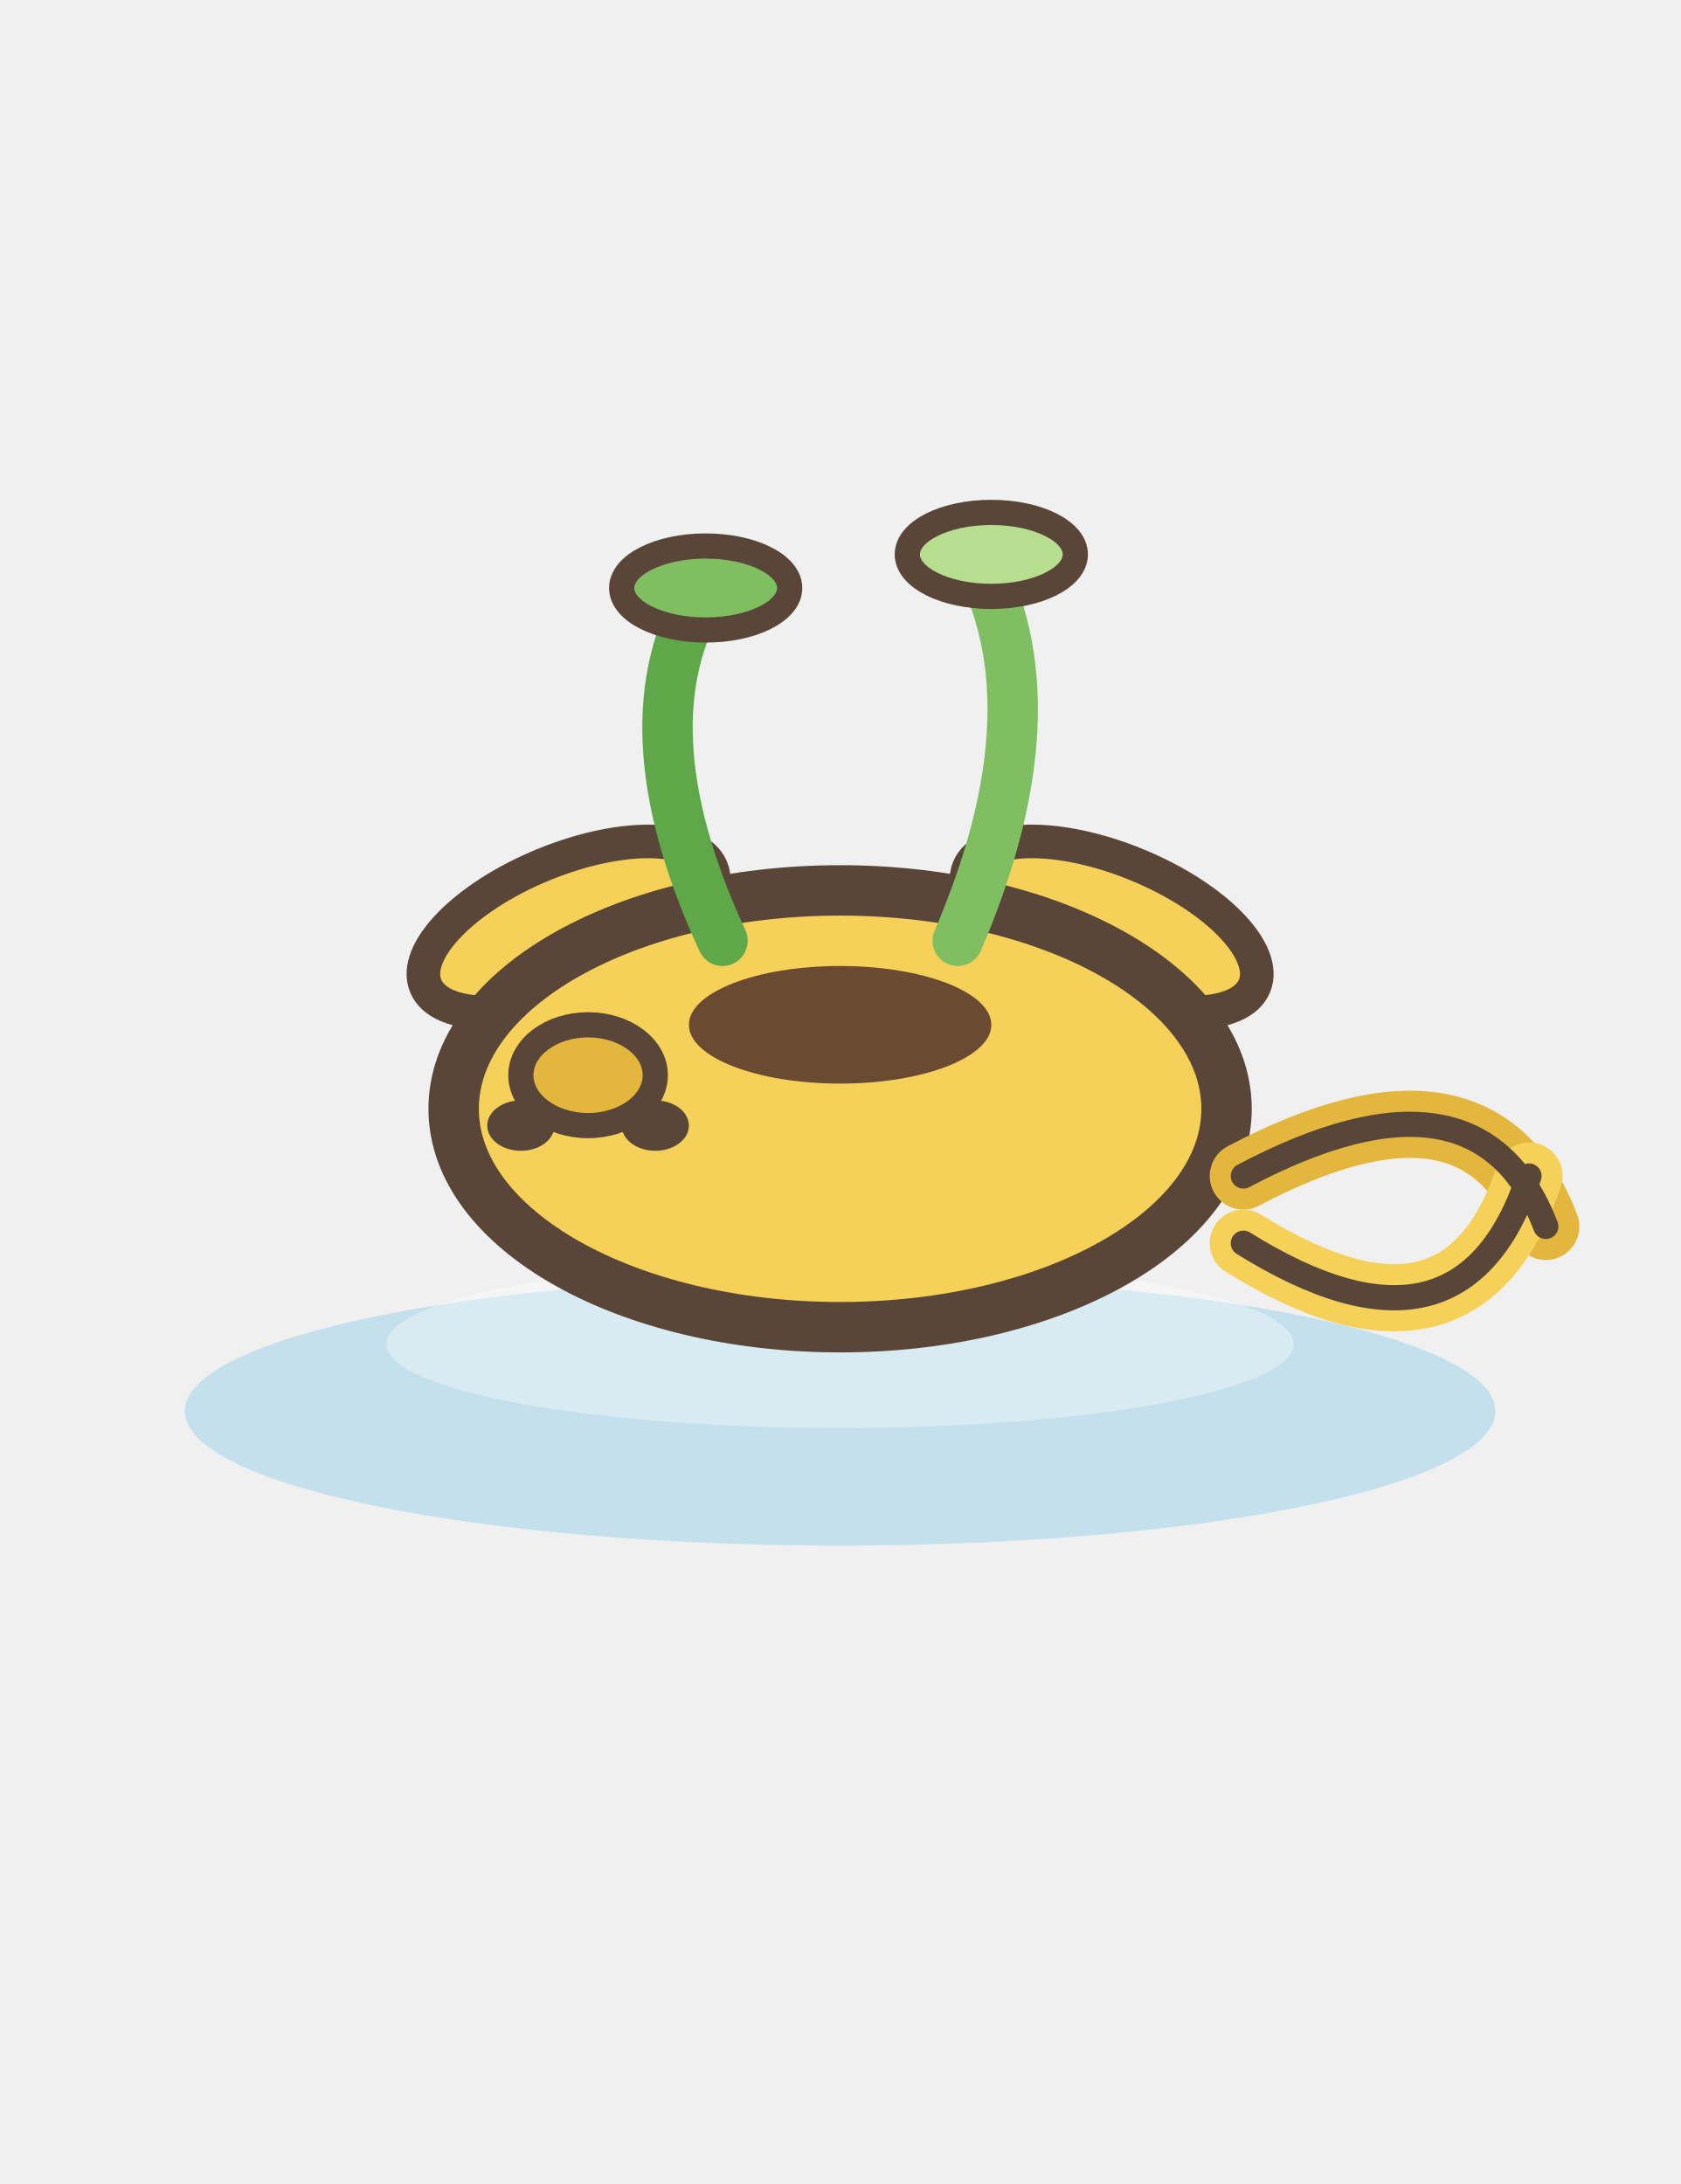
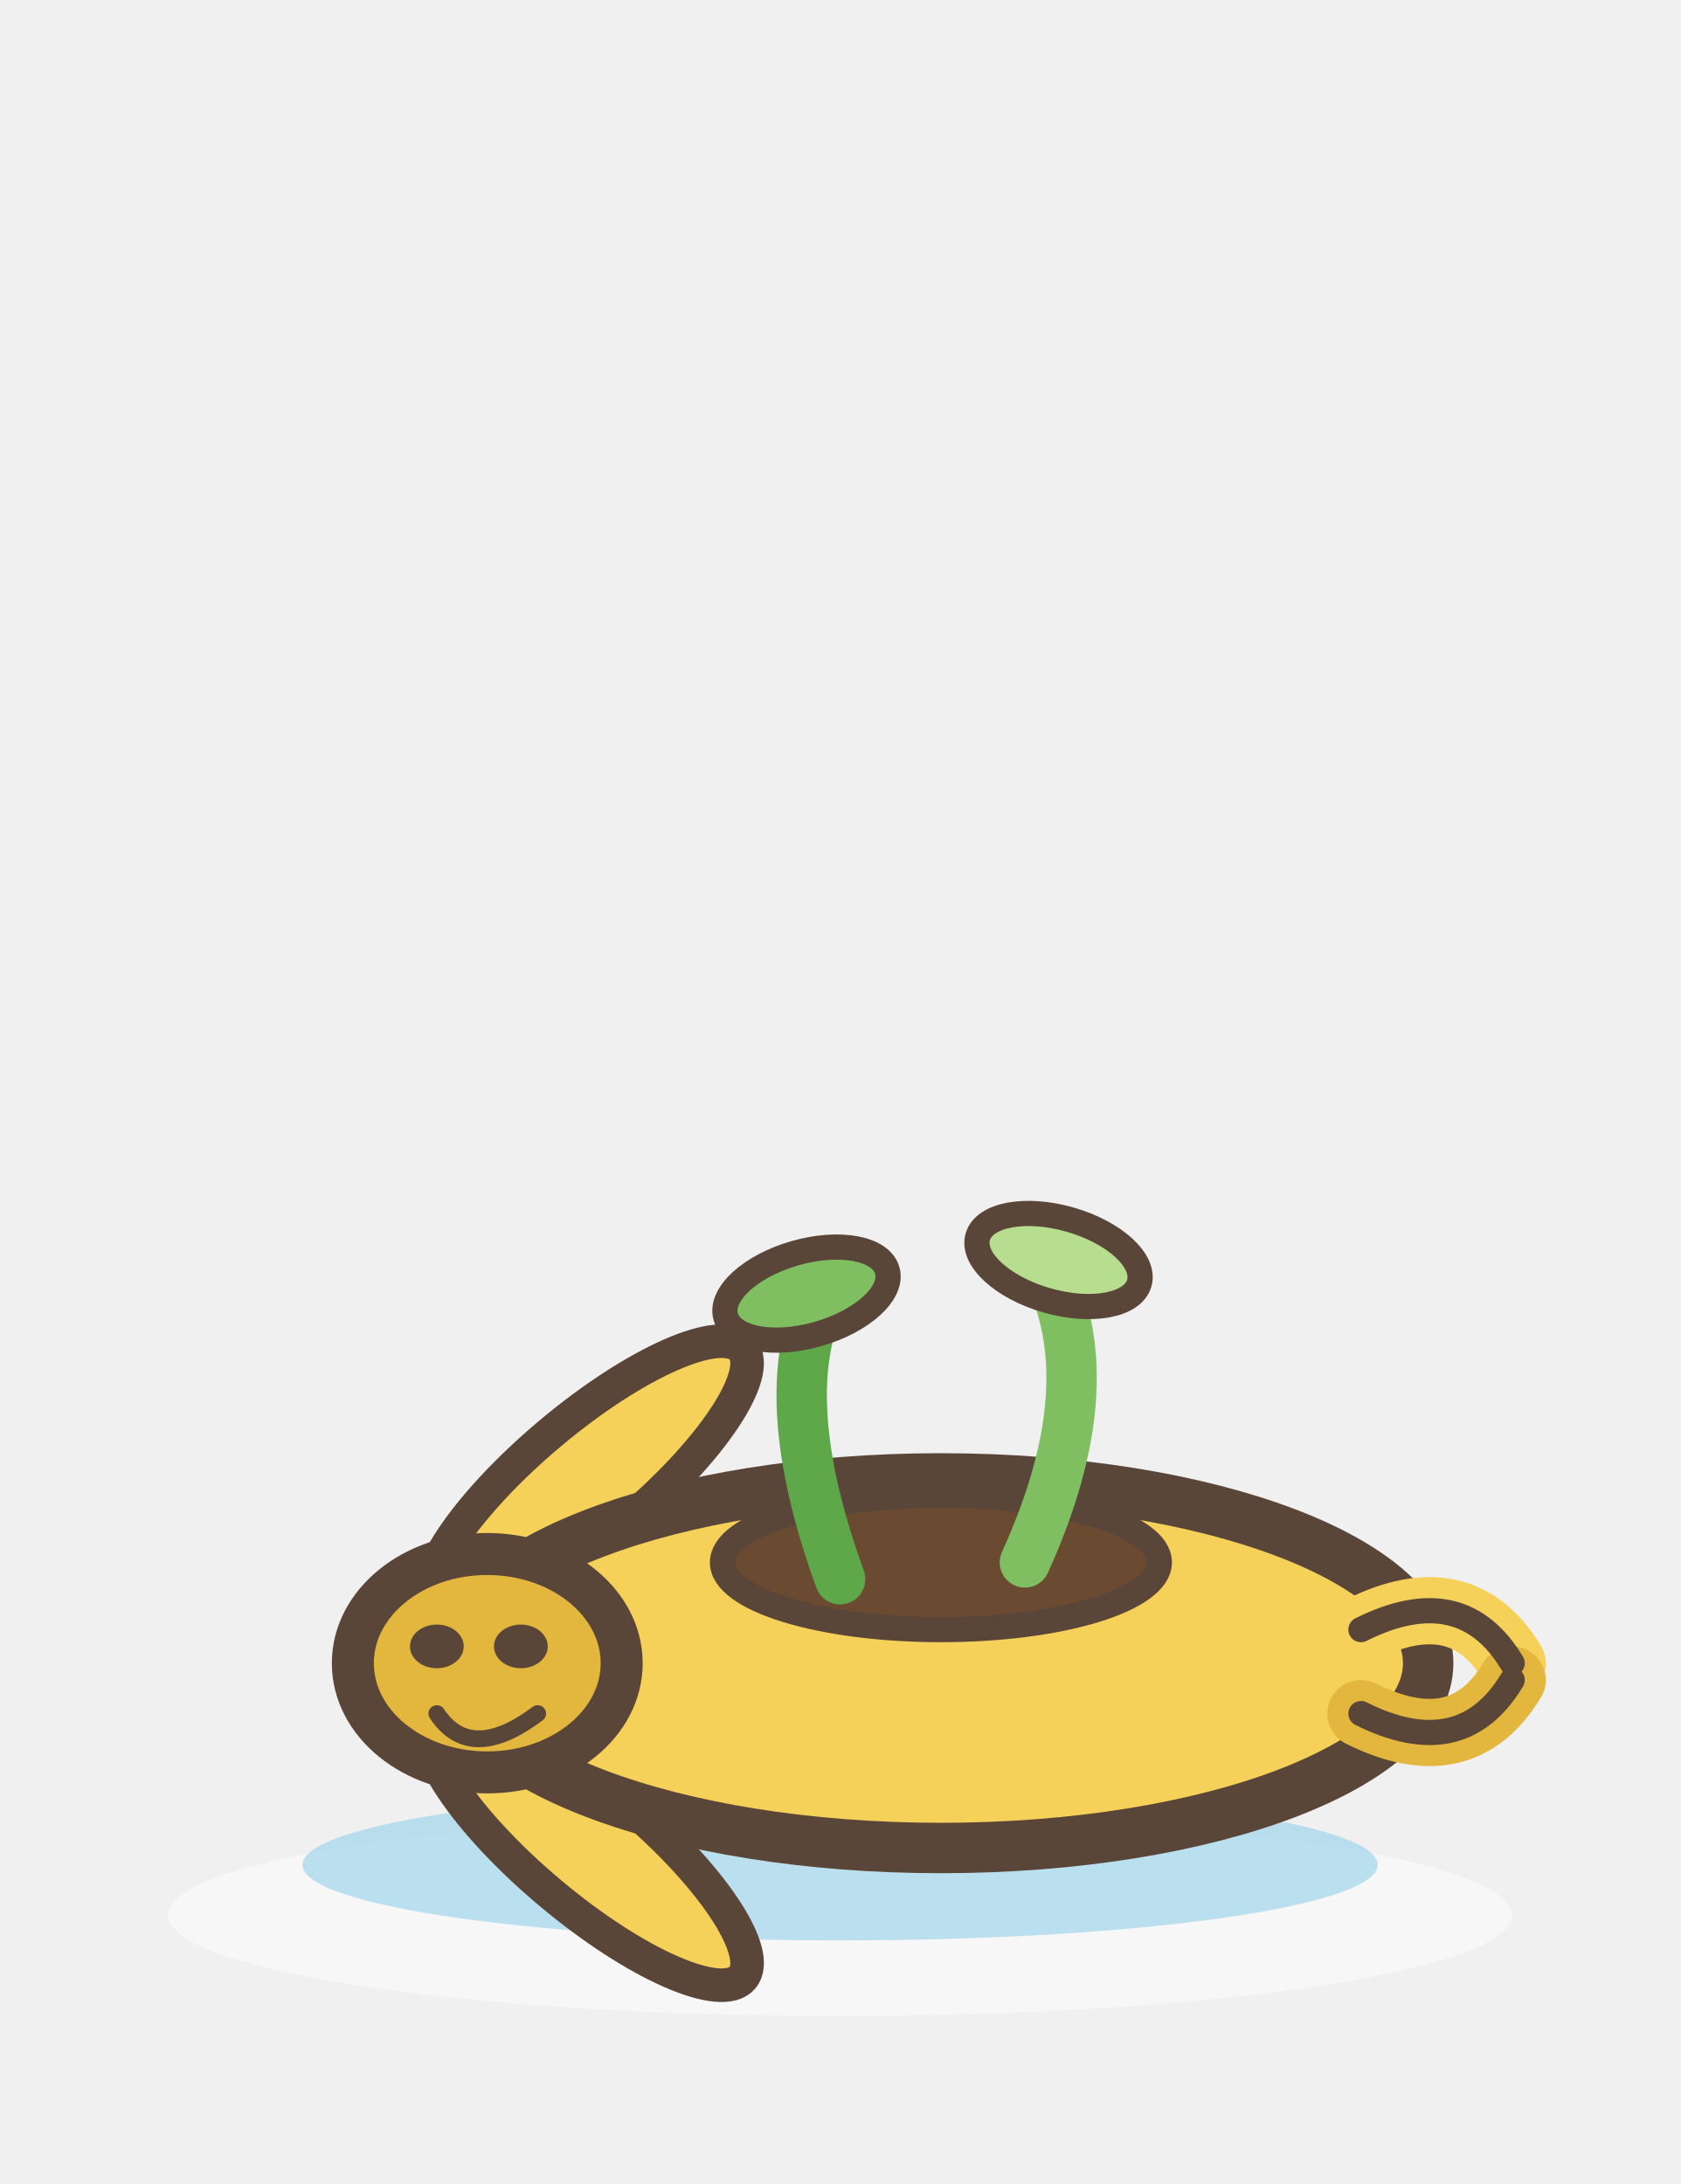
<svg xmlns="http://www.w3.org/2000/svg" width="200" height="260" viewBox="0 0 200 260" fill="none">
-   <ellipse cx="100" cy="168" rx="78" ry="16" fill="#9fd4ea" opacity="0.55" />
-   <ellipse cx="100" cy="160" rx="54" ry="10" fill="#ffffff" opacity="0.35" />
-   <ellipse cx="68.8" cy="116" rx="18.4" ry="8" fill="#f6d15a" stroke="#5a4638" stroke-width="4" transform="rotate(-22.4 54 116)" />
-   <ellipse cx="131.2" cy="116" rx="18.4" ry="8" fill="#f6d15a" stroke="#5a4638" stroke-width="4" transform="rotate(22.4 146 116)" />
-   <ellipse cx="100" cy="132" rx="46" ry="26" fill="#f6d15a" stroke="#5a4638" stroke-width="6" />
-   <ellipse cx="100" cy="122" rx="18" ry="7" fill="#6b4a32" />
-   <path d="M86 112 Q74 86 84 70" stroke="#5fa84a" stroke-width="6" stroke-linecap="round" />
-   <path d="M114 112 Q126 84 116 66" stroke="#7fbf62" stroke-width="6" stroke-linecap="round" />
-   <ellipse cx="84" cy="70" rx="10" ry="5" fill="#7fbf62" stroke="#5a4638" stroke-width="3" />
-   <ellipse cx="118" cy="66" rx="10" ry="5" fill="#b6de8e" stroke="#5a4638" stroke-width="3" />
-   <ellipse cx="70" cy="128" rx="8" ry="6" fill="#e3b63e" stroke="#5a4638" stroke-width="3" />
-   <ellipse cx="62" cy="134" rx="4" ry="3" fill="#5a4638" />
-   <ellipse cx="78" cy="134" rx="4" ry="3" fill="#5a4638" />
-   <path d="M148 140 Q176 125.2 184 146" stroke="#e3b63e" stroke-width="8" stroke-linecap="round" />
-   <path d="M148 148 Q174 164.2 182 140" stroke="#f6d15a" stroke-width="8" stroke-linecap="round" />
-   <path d="M148 140 Q176 125.2 184 146" fill="none" stroke="#5a4638" stroke-width="3" stroke-linecap="round" />
-   <path d="M148 148 Q174 164.2 182 140" fill="none" stroke="#5a4638" stroke-width="3" stroke-linecap="round" />
+   <ellipse cx="100" cy="228" rx="80" ry="12" fill="#ffffff" opacity="0.45" />
+   <ellipse cx="100" cy="222" rx="64" ry="9" fill="#9fd4ea" opacity="0.7" />
+   <ellipse cx="70" cy="176" rx="24" ry="7" fill="#f6d15a" stroke="#5a4638" stroke-width="4" transform="rotate(-40 70 176)" />
+   <ellipse cx="70" cy="220" rx="24" ry="7" fill="#f6d15a" stroke="#5a4638" stroke-width="4" transform="rotate(40 70 220)" />
+   <ellipse cx="112" cy="198" rx="58" ry="22" fill="#f6d15a" stroke="#5a4638" stroke-width="6" />
+   <ellipse cx="112" cy="186" rx="26" ry="8" fill="#6b4a32" stroke="#5a4638" stroke-width="3" />
+   <path d="M100 188 Q92 166 98 154" stroke="#5fa84a" stroke-width="6" stroke-linecap="round" />
+   <path d="M122 186 Q132 164 124 150" stroke="#7fbf62" stroke-width="6" stroke-linecap="round" />
+   <ellipse cx="96" cy="154" rx="10" ry="5" fill="#7fbf62" stroke="#5a4638" stroke-width="3" transform="rotate(-16 96 154)" />
+   <ellipse cx="126" cy="150" rx="10" ry="5" fill="#b6de8e" stroke="#5a4638" stroke-width="3" transform="rotate(16 126 150)" />
+   <ellipse cx="58" cy="198" rx="16" ry="13" fill="#e3b63e" stroke="#5a4638" stroke-width="5" />
+   <ellipse cx="52" cy="196" rx="3.2" ry="2.6" fill="#5a4638" />
+   <ellipse cx="62" cy="196" rx="3.2" ry="2.6" fill="#5a4638" />
+   <path d="M52 204 Q56 210 64 204" stroke="#5a4638" stroke-width="2" stroke-linecap="round" />
+   <path d="M162 194 Q174 188 180 198" stroke="#f6d15a" stroke-width="8" stroke-linecap="round" />
+   <path d="M162 204 Q174 210 180 200" stroke="#e3b63e" stroke-width="8" stroke-linecap="round" />
+   <path d="M162 194 Q174 188 180 198" fill="none" stroke="#5a4638" stroke-width="3" stroke-linecap="round" />
+   <path d="M162 204 Q174 210 180 200" fill="none" stroke="#5a4638" stroke-width="3" stroke-linecap="round" />
</svg>
